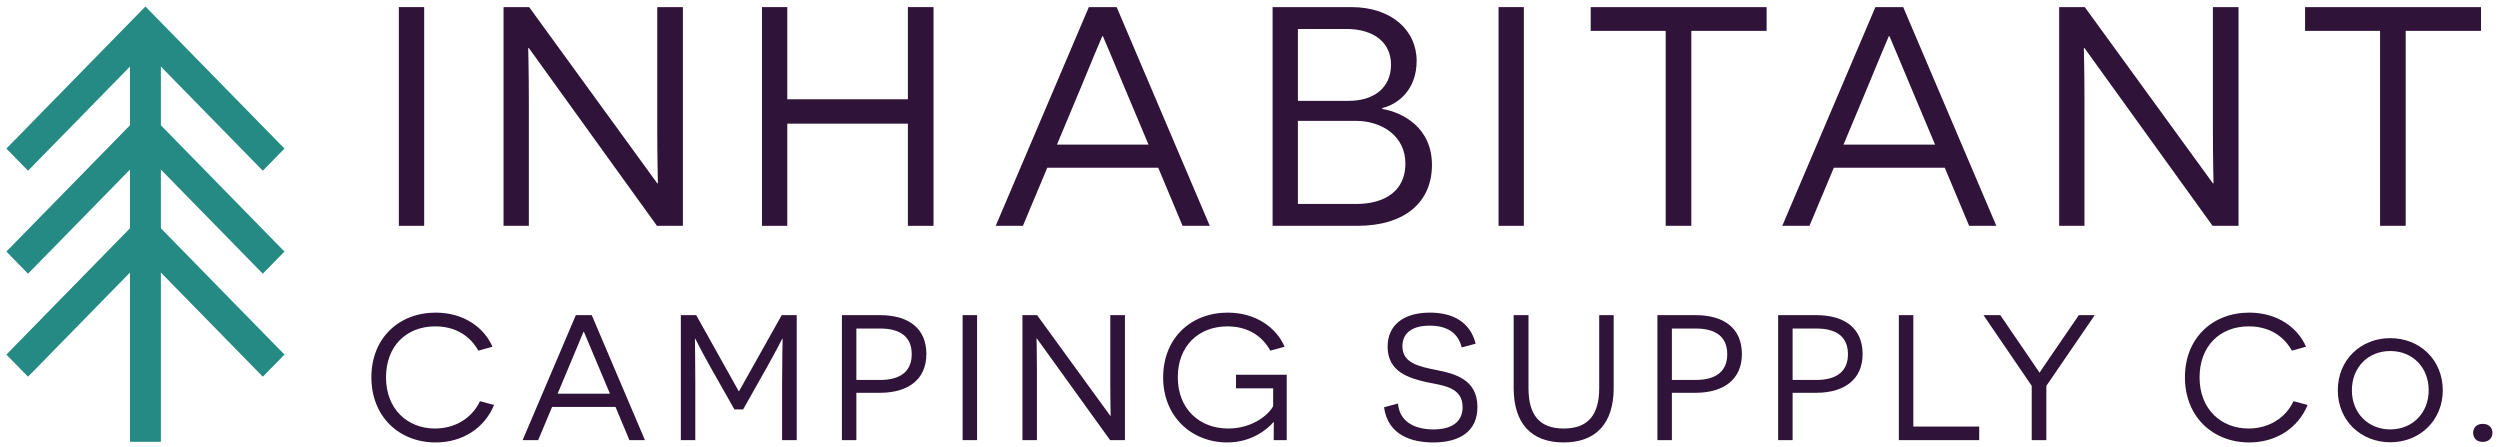
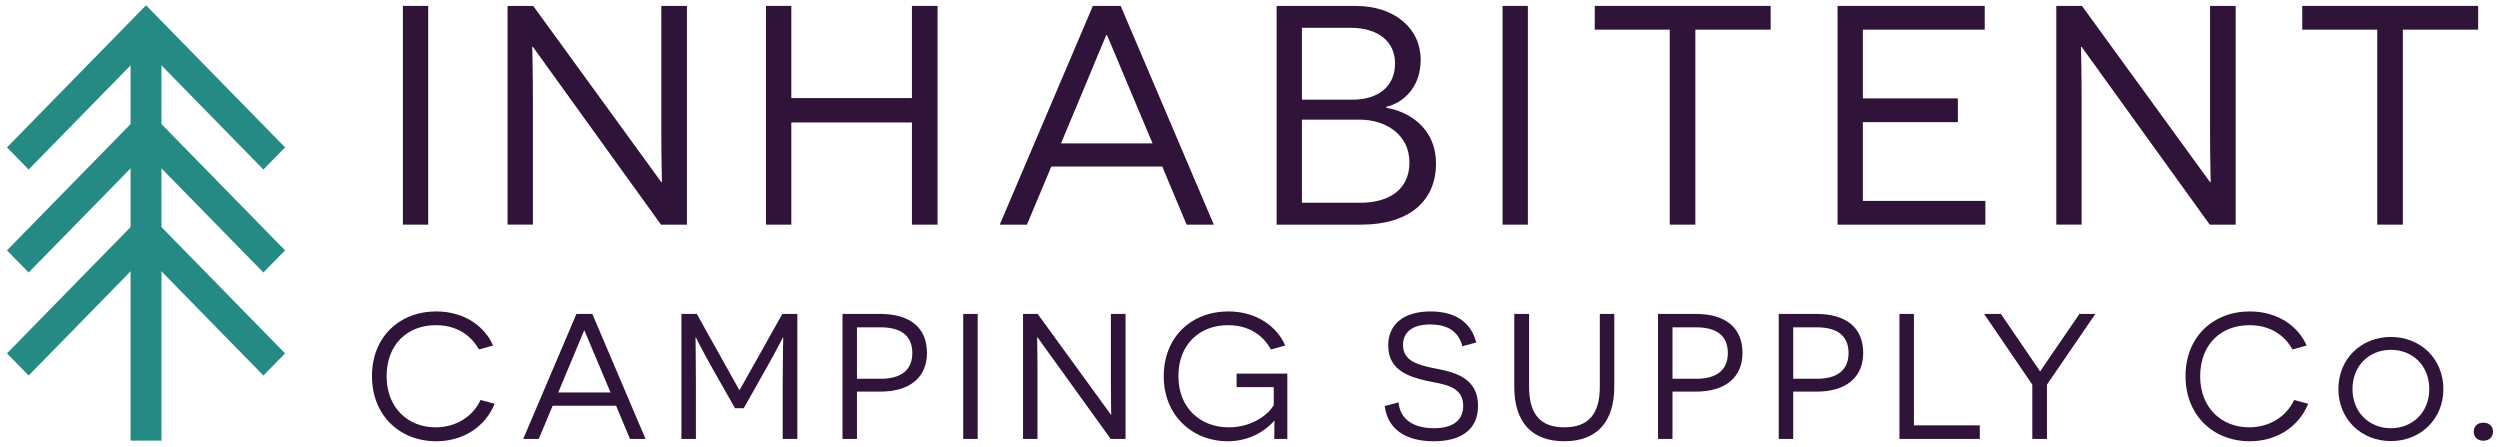
<svg xmlns="http://www.w3.org/2000/svg" version="1.1" id="Layer_1" x="0px" y="0px" width="392px" height="70px" viewBox="0 0 392 70" enable-background="new 0 0 392 70" xml:space="preserve">
  <g>
    <g>
-       <path fill="#2F1339" d="M62.541,1.114h3.969V35.41h-3.969V1.114z" />
-       <path fill="#2F1339" d="M82.923,7.532h-0.098c0,0.049,0.098,3.969,0.098,8.231V35.41h-3.969V1.114h4.018l20.088,27.634h0.098    c0-0.05-0.098-4.067-0.098-8.036V1.114h4.018V35.41h-4.067L82.923,7.532z" />
-       <path fill="#2F1339" d="M142.358,19.389h-18.913V35.41h-3.969V1.114h3.969v14.453h18.913V1.114h4.018V35.41h-4.018V19.389z" />
-       <path fill="#2F1339" d="M164.214,26.297l-3.822,9.113h-4.263L170.73,1.114h4.361l14.601,34.296h-4.263l-3.821-9.113H164.214z     M176.316,13.706c-1.323-3.136-3.332-7.986-3.381-8.035h-0.098c-0.049,0.049-2.058,4.899-3.332,7.986l-3.773,9.015h14.356    L176.316,13.706z" />
-       <path fill="#2F1339" d="M216.741,17.086c3.233,0.539,7.79,2.939,7.79,8.77c0,5.782-4.165,9.554-11.711,9.554h-13.277V1.114h12.348    c6.271,0,10.239,3.625,10.239,8.427c0,4.508-2.892,6.811-5.389,7.398V17.086z M211.498,15.812c3.82,0,6.613-1.96,6.613-5.684    c0-3.381-2.596-5.585-7.006-5.585h-7.595v11.269H211.498z M212.625,31.981c4.605,0,7.741-2.106,7.741-6.32    c0-4.312-3.625-6.713-7.839-6.713h-9.017v13.033H212.625z" />
-       <path fill="#2F1339" d="M234.971,1.114h3.969V35.41h-3.969V1.114z" />
-       <path fill="#2F1339" d="M265.2,4.837V35.41h-4.019V4.837h-11.759V1.114h27.585v3.724L265.2,4.837L265.2,4.837z" />
-       <path fill="#2F1339" d="M287.546,26.297l-3.821,9.113h-4.263l14.601-34.296h4.36l14.601,34.296h-4.262l-3.822-9.113H287.546z     M299.646,13.706c-1.321-3.136-3.332-7.986-3.381-8.035h-0.098c-0.049,0.049-2.059,4.899-3.332,7.986l-3.771,9.015h14.355    L299.646,13.706z" />
-       <path fill="#2F1339" d="M326.844,7.532h-0.098c0,0.049,0.098,3.969,0.098,8.231V35.41h-3.969V1.114h4.02l20.088,27.634h0.098    c0-0.05-0.098-4.067-0.098-8.036V1.114H351V35.41h-4.066L326.844,7.532z" />
-       <path fill="#2F1339" d="M377.214,4.837V35.41h-4.019V4.837h-11.758V1.114h27.584v3.724L377.214,4.837L377.214,4.837z" />
-       <path fill="#2F1339" d="M77.468,63.496c-1.512,3.695-5.012,5.879-9.156,5.879c-5.712,0-10.08-4.031-10.08-10.221    c0-6.158,4.34-10.135,10.08-10.135c4.536,0,7.672,2.463,8.904,5.348l-2.212,0.615c-0.728-1.344-2.66-3.808-6.748-3.808    c-4.536,0-7.728,3.08-7.728,8.009c0,4.955,3.36,8.008,7.672,8.008c3.192,0,5.824-1.652,7.056-4.283L77.468,63.496z" />
-       <path fill="#2F1339" d="M86.568,63.803l-2.184,5.209h-2.436l8.344-19.6h2.492l8.344,19.6h-2.436l-2.184-5.209H86.568z     M93.484,56.607c-0.756-1.793-1.904-4.564-1.932-4.592h-0.056c-0.028,0.026-1.176,2.799-1.904,4.563l-2.156,5.149h8.204    L93.484,56.607z" />
-       <path fill="#2F1339" d="M122.631,60.191c0-3.023,0.084-7.058,0.084-7.084h-0.056c-0.028,0.026-0.784,1.596-2.548,4.731    l-3.584,6.354h-1.372l-3.556-6.271c-1.82-3.221-2.548-4.789-2.576-4.815h-0.056c0,0.026,0.056,4.061,0.056,7.084v8.819h-2.268    v-19.6h2.408l6.664,11.928h0.056l6.692-11.928h2.352v19.6h-2.296V60.191L122.631,60.191z" />
-       <path fill="#2F1339" d="M137.947,49.412c4.564,0,7.308,2.1,7.308,6.104c0,3.894-2.744,6.076-7.308,6.076h-3.668v7.42h-2.268v-19.6    H137.947z M138.003,59.576c3.276,0,4.956-1.43,4.956-4.033c0-2.771-1.848-4.031-4.956-4.031h-3.724v8.064H138.003z" />
-       <path fill="#2F1339" d="M150.938,49.412h2.268v19.6h-2.268V49.412z" />
-       <path fill="#2F1339" d="M162.586,53.08h-0.056c0,0.027,0.056,2.268,0.056,4.703v11.229h-2.268v-19.6h2.296l11.48,15.791h0.056    c0-0.027-0.056-2.324-0.056-4.592V49.412h2.296v19.6h-2.324L162.586,53.08z" />
-       <path fill="#2F1339" d="M199.714,69.012c0-2.24,0.028-2.576,0.028-2.828h-0.057c-0.951,1.092-3.388,3.191-7.251,3.191    c-5.572,0-10.052-4.031-10.052-10.191c0-6.188,4.368-10.164,10.136-10.164c4.48,0,7.671,2.437,8.904,5.349l-2.24,0.614    c-0.644-1.202-2.492-3.807-6.72-3.807c-4.536,0-7.784,3.08-7.784,7.979c0,4.983,3.416,8.036,7.896,8.036    c3.696,0,6.271-2.045,7.056-3.5v-2.801h-5.824v-2.127h7.952v10.248H199.714z" />
-       <path fill="#2F1339" d="M219.202,63.271c0.224,2.799,2.547,4.061,5.543,4.061c2.856,0,4.592-1.148,4.592-3.5    c0-3.221-3.248-3.389-5.685-3.92c-2.659-0.617-6.075-1.568-6.075-5.545c0-3.416,2.521-5.348,6.637-5.348    c3.64,0,6.328,1.512,7.168,4.871l-2.185,0.588c-0.532-2.154-2.129-3.416-5.012-3.416c-2.856,0-4.285,1.231-4.285,3.221    c0,2.604,2.466,3.164,5.265,3.725c2.912,0.559,6.496,1.484,6.496,5.795c0,3.697-2.576,5.572-6.943,5.572    c-3.305,0-7.084-1.092-7.7-5.516L219.202,63.271z" />
-       <path fill="#2F1339" d="M253.025,60.836c0,5.543-2.772,8.539-7.84,8.539c-5.098,0-7.842-2.996-7.842-8.539V49.412h2.324v11.424    c0,4.256,1.736,6.355,5.518,6.355c3.808,0,5.57-2.101,5.57-6.355V49.412h2.27V60.836z" />
-       <path fill="#2F1339" d="M265.82,49.412c4.563,0,7.309,2.1,7.309,6.104c0,3.894-2.744,6.076-7.309,6.076h-3.668v7.42h-2.269v-19.6    H265.82z M265.877,59.576c3.275,0,4.956-1.43,4.956-4.033c0-2.771-1.849-4.031-4.956-4.031h-3.725v8.064H265.877z" />
-       <path fill="#2F1339" d="M284.749,49.412c4.563,0,7.308,2.1,7.308,6.104c0,3.894-2.744,6.076-7.308,6.076h-3.668v7.42h-2.269v-19.6    H284.749z M284.805,59.576c3.276,0,4.956-1.43,4.956-4.033c0-2.771-1.848-4.031-4.956-4.031h-3.724v8.064H284.805z" />
-       <path fill="#2F1339" d="M297.741,49.412h2.268v17.471h10.332v2.129h-12.6V49.412z" />
-       <path fill="#2F1339" d="M320.869,69.012h-2.296V60.5l-7.562-11.088h2.633l4.396,6.439c1.008,1.455,1.708,2.52,1.734,2.547h0.058    c0.026-0.027,0.672-1.062,1.681-2.49l4.451-6.496h2.492L320.869,60.5V69.012z" />
-       <path fill="#2F1339" d="M361.833,63.496c-1.513,3.695-5.013,5.879-9.156,5.879c-5.711,0-10.079-4.031-10.079-10.221    c0-6.158,4.34-10.135,10.079-10.135c4.536,0,7.673,2.463,8.904,5.348l-2.212,0.615c-0.729-1.344-2.66-3.808-6.748-3.808    c-4.536,0-7.729,3.08-7.729,8.009c0,4.955,3.359,8.008,7.672,8.008c3.191,0,5.824-1.652,7.057-4.283L361.833,63.496z" />
-       <path fill="#2F1339" d="M374.797,53.023c4.646,0,8.23,3.416,8.23,8.176c0,4.703-3.584,8.148-8.23,8.148s-8.23-3.445-8.23-8.148    C366.564,56.439,370.148,53.023,374.797,53.023z M374.797,67.332c3.416,0,6.021-2.521,6.021-6.133c0-3.668-2.604-6.16-6.021-6.16    s-6.021,2.492-6.021,6.16C368.775,64.811,371.381,67.332,374.797,67.332z" />
-       <path fill="#2F1339" d="M387.79,67.863c0-0.783,0.53-1.4,1.512-1.4s1.513,0.617,1.513,1.4s-0.531,1.428-1.513,1.428    C388.294,69.291,387.79,68.646,387.79,67.863z" />
+       <g>
+         <path fill="#2F1339" d="M63.173,0.926h3.969v34.297h-3.969V0.926z" />
+         <path fill="#2F1339" d="M83.556,7.344h-0.098c0,0.049,0.098,3.969,0.098,8.231v19.647h-3.969V0.926h4.018l20.088,27.634h0.098     c0-0.05-0.098-4.067-0.098-8.036V0.926h4.018v34.297h-4.067L83.556,7.344z" />
+         <path fill="#2F1339" d="M142.991,19.202h-18.913v16.021h-3.969V0.926h3.969v14.453h18.913V0.926h4.018v34.297h-4.018V19.202z" />
+         <path fill="#2F1339" d="M164.847,26.11l-3.822,9.113h-4.263l14.601-34.297h4.361l14.601,34.297h-4.263l-3.821-9.113H164.847z      M176.949,13.518c-1.323-3.136-3.332-7.986-3.381-8.035h-0.098c-0.049,0.049-2.058,4.899-3.332,7.986l-3.773,9.015h14.356     L176.949,13.518z" />
+         <path fill="#2F1339" d="M217.373,16.899c3.234,0.539,7.791,2.939,7.791,8.77c0,5.782-4.164,9.555-11.71,9.555h-13.278V0.926     h12.348c6.271,0,10.24,3.625,10.24,8.427c0,4.508-2.891,6.811-5.391,7.398V16.899z M212.131,15.625     c3.822,0,6.615-1.96,6.615-5.684c0-3.381-2.598-5.585-7.007-5.585h-7.595v11.269H212.131z M213.258,31.793     c4.605,0,7.742-2.106,7.742-6.32c0-4.312-3.627-6.713-7.84-6.713h-9.016v13.033H213.258z" />
+         <path fill="#2F1339" d="M235.602,0.926h3.969v34.297h-3.969V0.926z" />
+         <path fill="#2F1339" d="M265.833,4.65v30.573h-4.018V4.65h-11.759V0.926h27.584V4.65H265.833z" />
+         <path fill="#2F1339" d="M288.129,0.926h23.077V4.65h-19.108v10.779h14.895v3.724h-14.895V31.5h19.207v3.724h-23.176V0.926z" />
+         <path fill="#2F1339" d="M326.397,7.344H326.3c0,0.049,0.098,3.969,0.098,8.231v19.647h-3.969V0.926h4.019l20.088,27.634h0.098     c0-0.05-0.098-4.067-0.098-8.036V0.926h4.018v34.297h-4.066L326.397,7.344z" />
+         <path fill="#2F1339" d="M376.768,4.65v30.573h-4.018V4.65h-11.758V0.926h27.584V4.65H376.768z" />
+         <path fill="#2F1339" d="M77.561,63.309c-1.512,3.695-5.012,5.879-9.156,5.879c-5.712,0-10.08-4.031-10.08-10.221     c0-6.158,4.34-10.135,10.08-10.135c4.536,0,7.672,2.463,8.904,5.348l-2.212,0.615c-0.728-1.344-2.66-3.807-6.748-3.807     c-4.536,0-7.728,3.08-7.728,8.008c0,4.955,3.36,8.008,7.672,8.008c3.192,0,5.824-1.652,7.056-4.283L77.561,63.309z" />
+         <path fill="#2F1339" d="M86.661,63.615l-2.184,5.209h-2.436l8.344-19.6h2.492l8.344,19.6h-2.436l-2.184-5.209H86.661z      M93.577,56.42c-0.756-1.793-1.904-4.564-1.932-4.592h-0.056c-0.028,0.027-1.176,2.799-1.904,4.564l-2.156,5.15h8.204     L93.577,56.42z" />
+         <path fill="#2F1339" d="M122.725,60.004c0-3.023,0.084-7.057,0.084-7.084h-0.056c-0.028,0.027-0.784,1.596-2.548,4.732     l-3.584,6.355h-1.372l-3.556-6.271c-1.82-3.221-2.548-4.789-2.576-4.816h-0.056c0,0.027,0.056,4.061,0.056,7.084v8.82h-2.268     v-19.6h2.408l6.664,11.928h0.056l6.692-11.928h2.352v19.6h-2.296V60.004z" />
+         <path fill="#2F1339" d="M138.04,49.225c4.564,0,7.308,2.1,7.308,6.104c0,3.893-2.744,6.076-7.308,6.076h-3.668v7.42h-2.268v-19.6     H138.04z M138.096,59.389c3.276,0,4.956-1.43,4.956-4.033c0-2.771-1.848-4.031-4.956-4.031h-3.724v8.064H138.096z" />
+         <path fill="#2F1339" d="M151.032,49.225h2.268v19.6h-2.268V49.225z" />
+         <path fill="#2F1339" d="M162.679,52.893h-0.056c0,0.027,0.056,2.268,0.056,4.703v11.229h-2.268v-19.6h2.296l11.48,15.791h0.056     c0-0.027-0.056-2.324-0.056-4.592V49.225h2.296v19.6h-2.324L162.679,52.893z" />
+         <path fill="#2F1339" d="M199.807,68.824c0-2.24,0.028-2.576,0.028-2.828h-0.056c-0.952,1.092-3.388,3.191-7.252,3.191     c-5.572,0-10.052-4.031-10.052-10.191c0-6.188,4.368-10.164,10.136-10.164c4.481,0,7.672,2.436,8.905,5.348l-2.24,0.615     c-0.645-1.203-2.492-3.807-6.72-3.807c-4.536,0-7.784,3.08-7.784,7.979c0,4.984,3.416,8.037,7.896,8.037     c3.696,0,6.272-2.045,7.056-3.5v-2.801h-5.824v-2.127h7.953v10.248H199.807z" />
+         <path fill="#2F1339" d="M219.295,63.084c0.225,2.799,2.548,4.061,5.544,4.061c2.856,0,4.592-1.148,4.592-3.5     c0-3.221-3.248-3.389-5.685-3.92c-2.659-0.617-6.075-1.568-6.075-5.545c0-3.416,2.521-5.348,6.636-5.348     c3.641,0,6.328,1.512,7.168,4.871l-2.184,0.588c-0.532-2.154-2.129-3.416-5.012-3.416c-2.856,0-4.285,1.232-4.285,3.221     c0,2.604,2.465,3.164,5.265,3.725c2.912,0.559,6.496,1.484,6.496,5.795c0,3.697-2.576,5.572-6.944,5.572     c-3.304,0-7.084-1.092-7.699-5.516L219.295,63.084z" />
+         <path fill="#2F1339" d="M253.119,60.648c0,5.543-2.772,8.539-7.84,8.539c-5.097,0-7.841-2.996-7.841-8.539V49.225h2.324v11.424     c0,4.256,1.735,6.355,5.517,6.355c3.807,0,5.571-2.1,5.571-6.355V49.225h2.269V60.648z" />
+         <path fill="#2F1339" d="M265.914,49.225c4.564,0,7.309,2.1,7.309,6.104c0,3.893-2.744,6.076-7.309,6.076h-3.668v7.42h-2.268     v-19.6H265.914z M265.971,59.389c3.275,0,4.955-1.43,4.955-4.033c0-2.771-1.848-4.031-4.955-4.031h-3.725v8.064H265.971z" />
+         <path fill="#2F1339" d="M284.842,49.225c4.564,0,7.309,2.1,7.309,6.104c0,3.893-2.744,6.076-7.309,6.076h-3.668v7.42h-2.268     v-19.6H284.842z M284.898,59.389c3.275,0,4.955-1.43,4.955-4.033c0-2.771-1.848-4.031-4.955-4.031h-3.725v8.064H284.898z" />
+         <path fill="#2F1339" d="M297.834,49.225h2.268v17.471h10.332v2.129h-12.6V49.225z" />
+         <path fill="#2F1339" d="M320.963,68.824h-2.297v-8.512l-7.56-11.088h2.632l4.396,6.439c1.008,1.455,1.707,2.52,1.735,2.547h0.056     c0.028-0.027,0.672-1.062,1.681-2.49l4.452-6.496h2.492l-7.588,11.088V68.824z" />
+         <path fill="#2F1339" d="M361.926,63.309c-1.512,3.695-5.012,5.879-9.155,5.879c-5.712,0-10.08-4.031-10.08-10.221     c0-6.158,4.34-10.135,10.08-10.135c4.536,0,7.672,2.463,8.903,5.348l-2.211,0.615c-0.729-1.344-2.66-3.807-6.748-3.807     c-4.537,0-7.729,3.08-7.729,8.008c0,4.955,3.359,8.008,7.672,8.008c3.192,0,5.824-1.652,7.057-4.283L361.926,63.309z" />
+         <path fill="#2F1339" d="M374.891,52.836c4.647,0,8.231,3.416,8.231,8.176c0,4.703-3.584,8.148-8.231,8.148     c-4.648,0-8.232-3.445-8.232-8.148C366.658,56.252,370.242,52.836,374.891,52.836z M374.891,67.145     c3.416,0,6.02-2.521,6.02-6.133c0-3.668-2.604-6.16-6.02-6.16s-6.021,2.492-6.021,6.16     C368.87,64.623,371.475,67.145,374.891,67.145z" />
+         <path fill="#2F1339" d="M387.883,67.676c0-0.783,0.531-1.4,1.512-1.4s1.512,0.617,1.512,1.4s-0.531,1.428-1.512,1.428     C388.387,69.104,387.883,68.459,387.883,67.676z" />
+       </g>
+     </g>
+     <g>
+       <polygon fill="#248A83" points="22.888,0.838 1.094,23.109 4.491,26.581 22.896,7.774 41.301,26.581 44.698,23.109 22.878,0.812       " />
+       <polygon fill="#248A83" points="22.888,16.989 1.094,39.26 4.491,42.73 22.896,23.923 41.301,42.73 44.698,39.26 22.878,16.961       " />
+       <polygon fill="#248A83" points="22.888,33.138 1.094,55.408 4.491,58.881 22.896,40.072 41.301,58.881 44.698,55.408     22.878,33.112   " />
+       <rect x="20.474" y="6.106" fill-rule="evenodd" clip-rule="evenodd" fill="#248A83" width="4.845" height="62.984" />
    </g>
  </g>
-   <g>
-     <polygon fill="#248A83" points="22.794,1.026 1,23.296 4.397,26.768 22.802,7.961 41.207,26.768 44.604,23.296 22.784,1  " />
-     <polygon fill="#248A83" points="22.794,17.176 1,39.445 4.397,42.917 22.802,24.111 41.207,42.917 44.604,39.445 22.784,17.149     " />
-     <polygon fill="#248A83" points="22.794,33.326 1,55.598 4.397,59.066 22.802,40.261 41.207,59.066 44.604,55.598 22.784,33.299     " />
-     <rect x="20.38" y="6.293" fill="#248A83" width="4.845" height="62.984" />
-   </g>
</svg>
